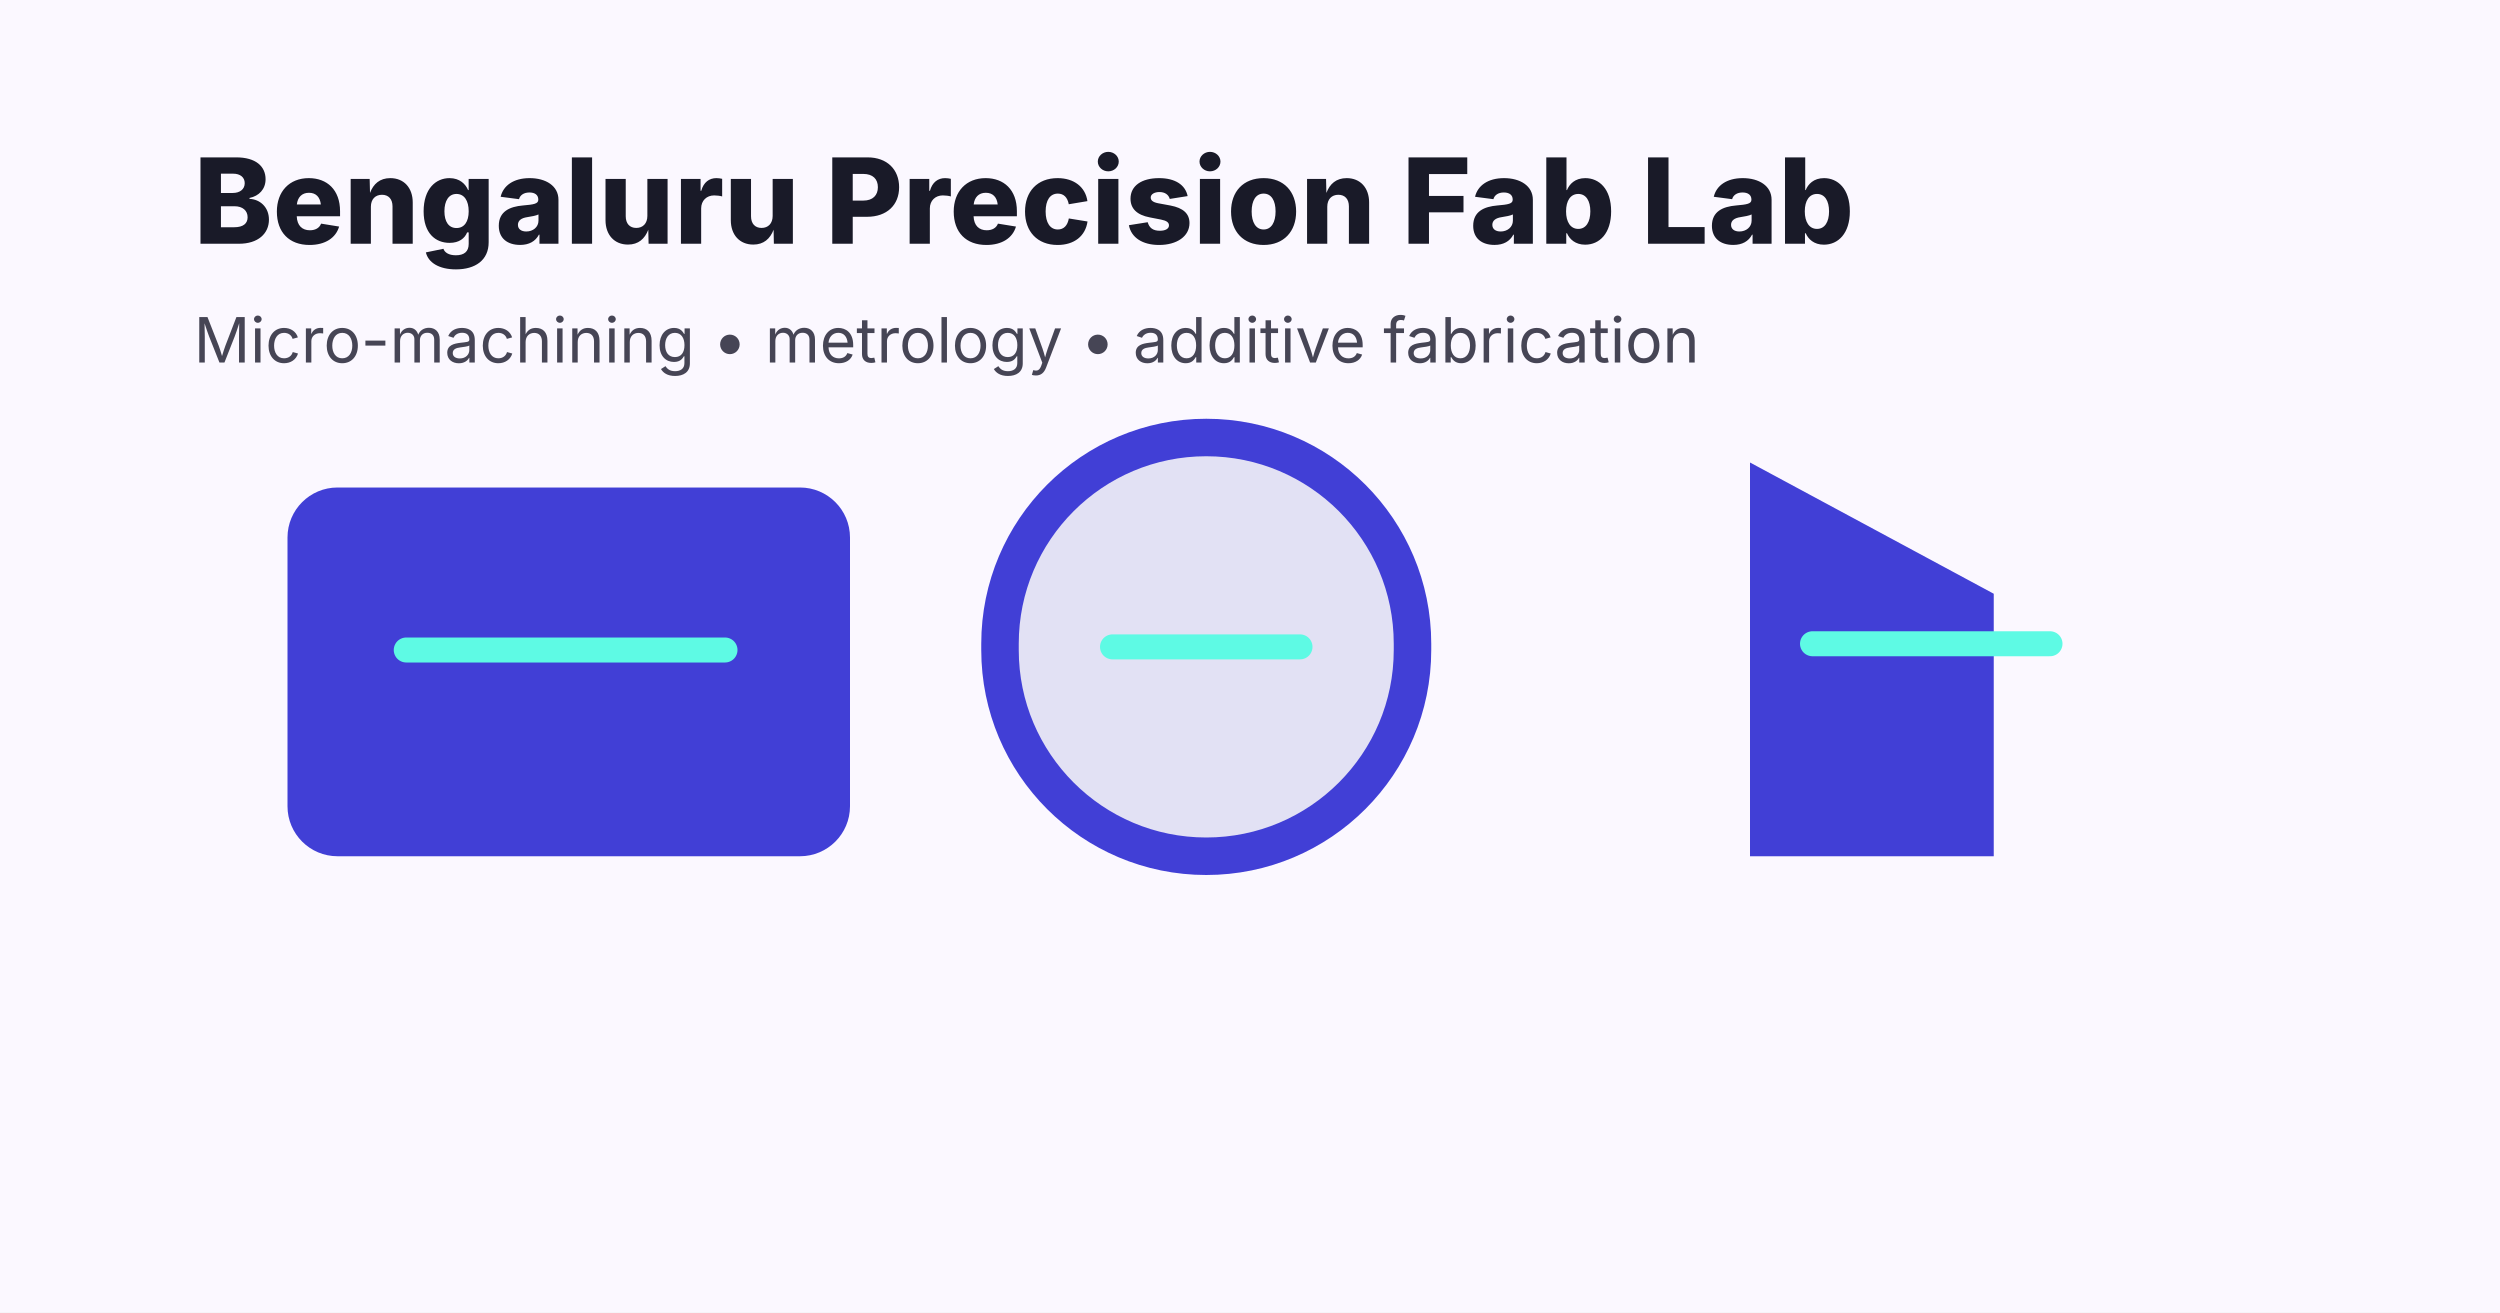
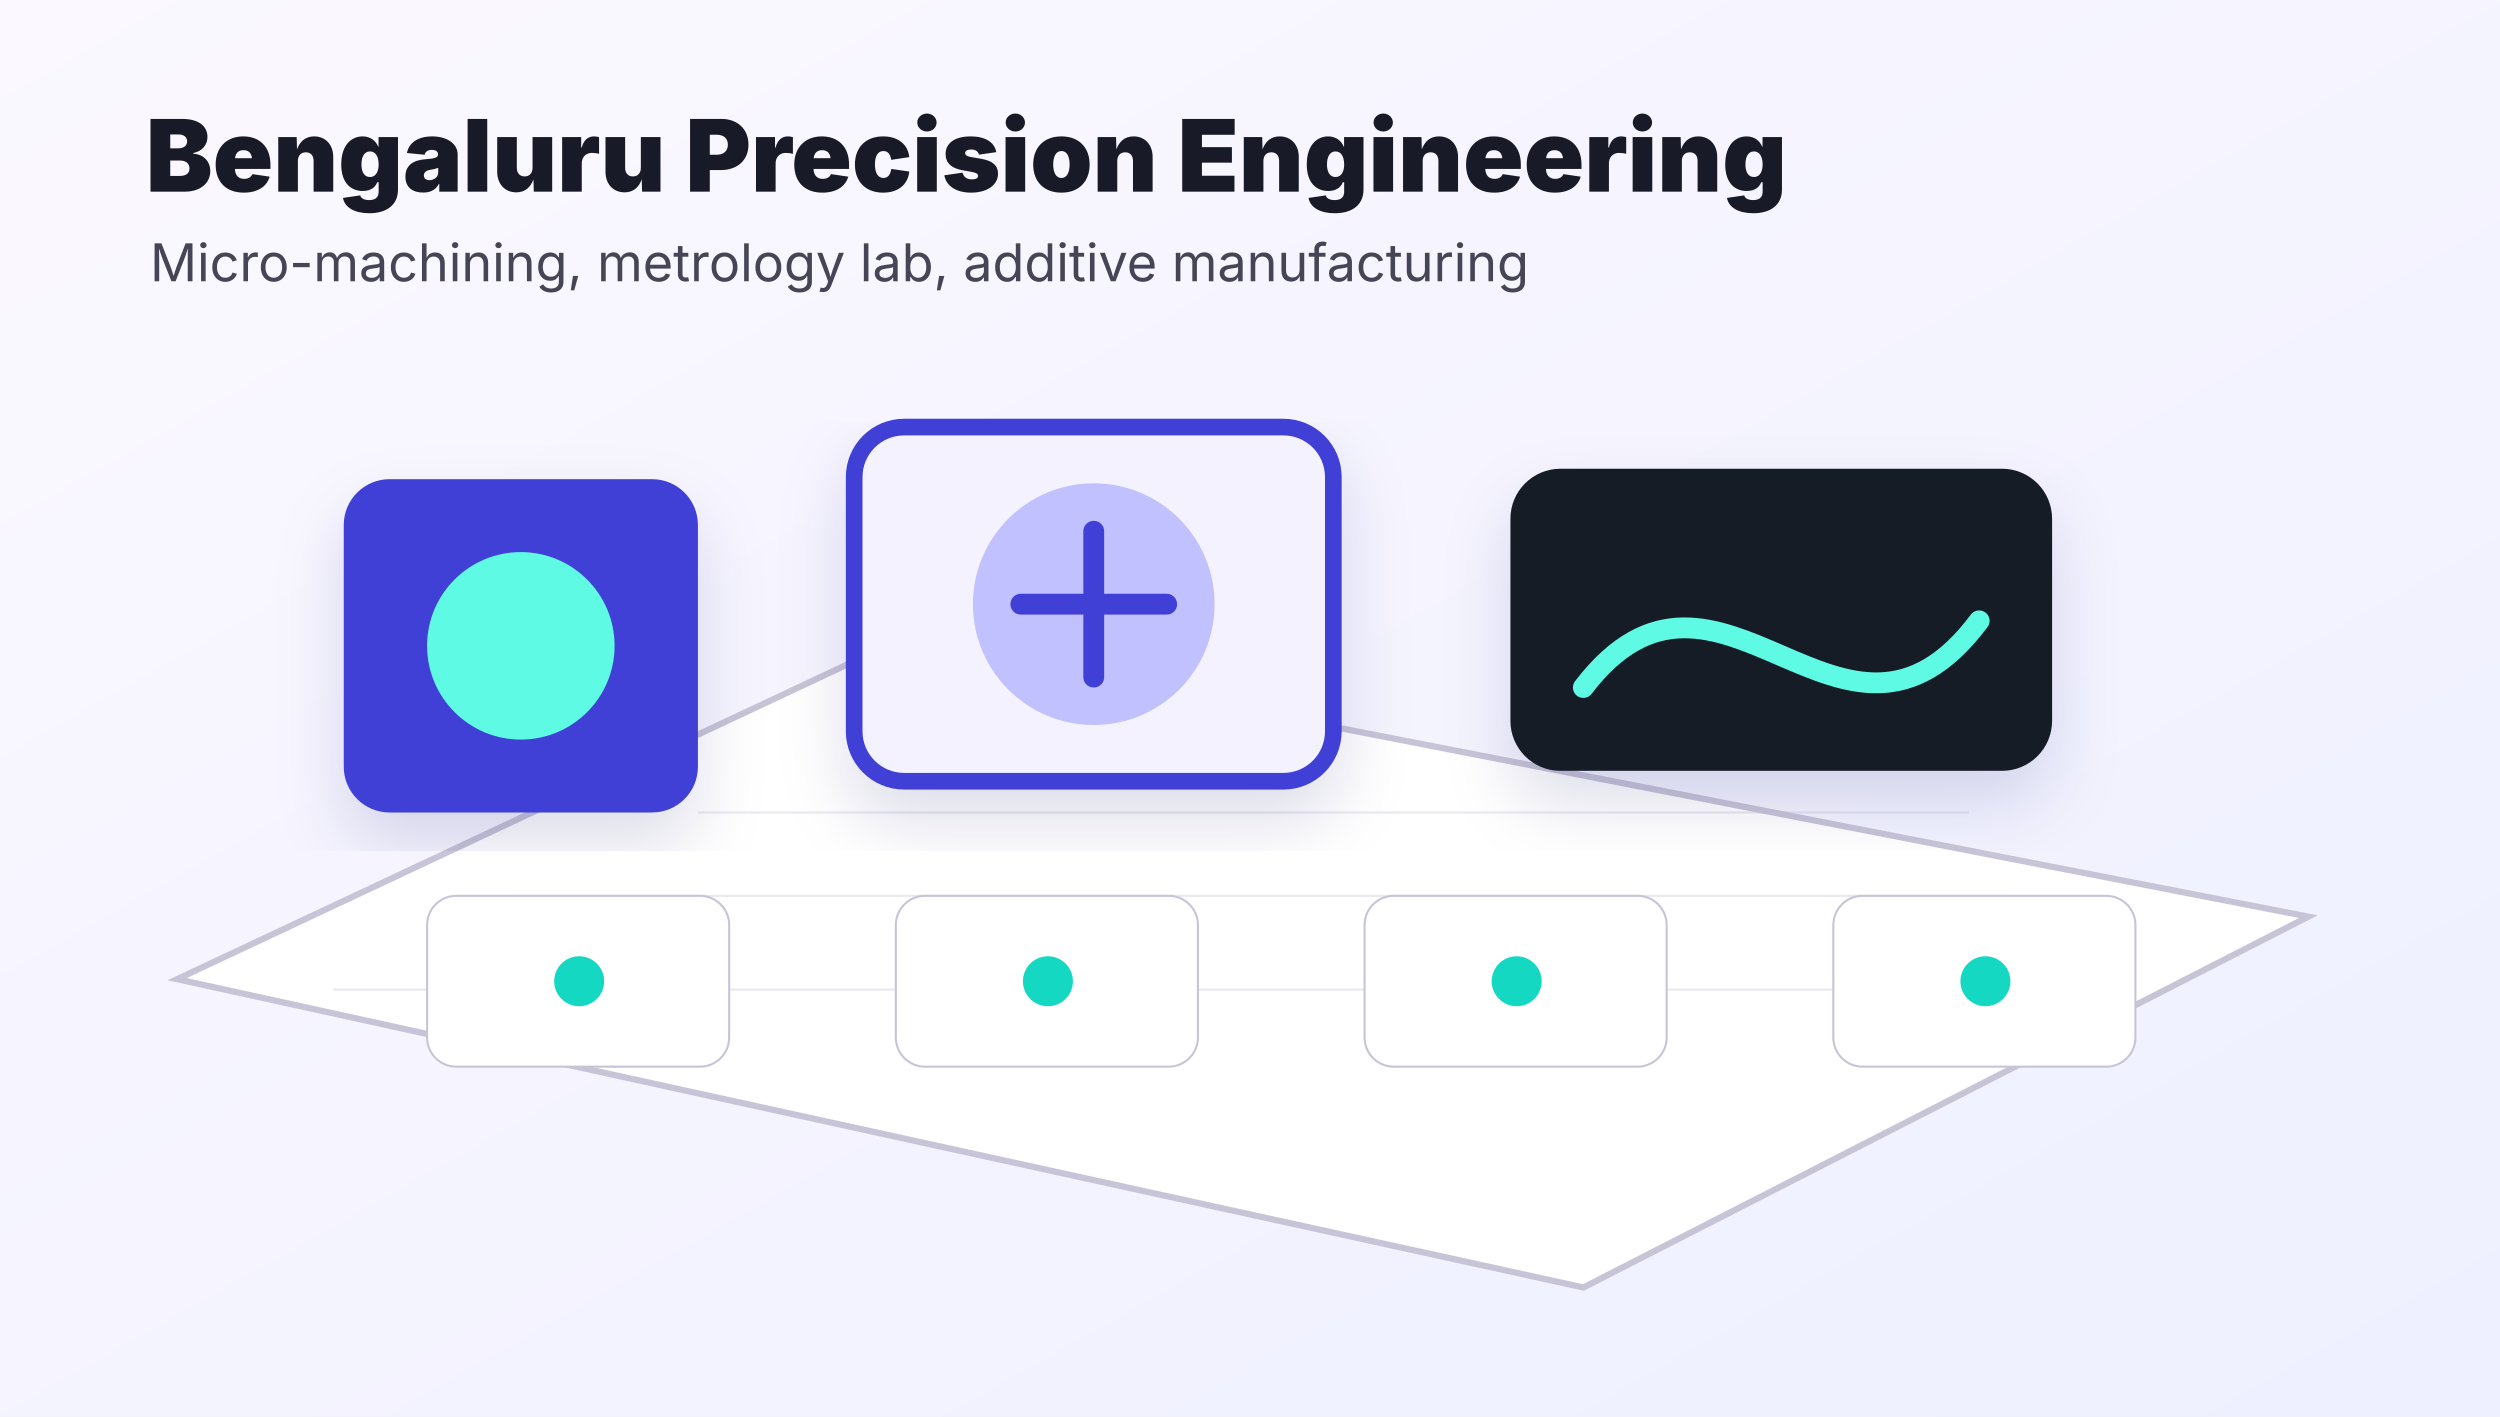
- <svg xmlns="http://www.w3.org/2000/svg" viewBox="0 0 800 420">
-   <rect width="800" height="420" fill="#fbf8ff" />
-   <rect x="92" y="156" width="180" height="118" rx="16" fill="#413fd6" />
-   <rect x="320" y="140" width="132" height="134" rx="66" fill="#e2e1f4" stroke="#413fd6" stroke-width="12" />
-   <path d="M560 274V148l78 42v84z" fill="#413fd6" />
-   <g stroke="#5efae4" stroke-width="8" stroke-linecap="round">
-     <path d="M130 208h102M356 207h60M580 206h76" />
+ <svg xmlns="http://www.w3.org/2000/svg" viewBox="0 0 1200 680">
+   <defs>
+     <linearGradient id="bg" x1="0" x2="1" y1="0" y2="1">
+       <stop stop-color="#fbf8ff" />
+       <stop offset="1" stop-color="#eef0ff" />
+     </linearGradient>
+     <filter id="shadow">
+       <feDropShadow dx="0" dy="16" stdDeviation="16" flood-color="#09006b" flood-opacity=".13" />
+     </filter>
+   </defs>
+   <rect width="1200" height="680" fill="url(#bg)" />
+   <path d="M85 470 430 308 1108 440 760 618z" fill="#fff" stroke="#c7c4d7" stroke-width="3" />
+   <g opacity=".4" stroke="#c7c4d7">
+     <path d="M160 475h780" />
+     <path d="M245 430h720" />
+     <path d="M335 390h610" />
  </g>
-   <text x="62" y="78" font-family="Inter,Arial" font-size="38" font-weight="800" fill="#191a28">Bengaluru Precision Fab Lab</text>
-   <text x="62" y="116" font-family="Inter,Arial" font-size="20" fill="#464555">Micro-machining • metrology • additive fabrication</text>
+   <g filter="url(#shadow)">
+     <rect x="165" y="230" width="170" height="160" rx="22" fill="#413fd6" />
+     <rect x="205" y="265" width="90" height="90" rx="45" fill="#5efae4" />
+     <rect x="410" y="205" width="230" height="170" rx="24" fill="#f4f2ff" stroke="#413fd6" stroke-width="8" />
+     <circle cx="525" cy="290" r="58" fill="#c1c1ff" />
+     <path d="M490 290h70M525 255v70" stroke="#413fd6" stroke-width="10" stroke-linecap="round" />
+     <rect x="725" y="225" width="260" height="145" rx="24" fill="#191a28" />
+     <path d="M760 330c65-85 125 55 190-32" fill="none" stroke="#5efae4" stroke-width="10" stroke-linecap="round" />
+   </g>
+   <g fill="#ffffff" stroke="#c7c4d7">
+     <rect x="205" y="430" width="145" height="82" rx="14" />
+     <rect x="430" y="430" width="145" height="82" rx="14" />
+     <rect x="655" y="430" width="145" height="82" rx="14" />
+     <rect x="880" y="430" width="145" height="82" rx="14" />
+   </g>
+   <g fill="#15d8c3">
+     <circle cx="278" cy="471" r="12" />
+     <circle cx="503" cy="471" r="12" />
+     <circle cx="728" cy="471" r="12" />
+     <circle cx="953" cy="471" r="12" />
+   </g>
+   <text x="70" y="92" font-family="Inter,Arial" font-size="48" font-weight="900" fill="#191a28">Bengaluru Precision Engineering</text>
+   <text x="72" y="135" font-family="Inter,Arial" font-size="25" fill="#464555">Micro-machining, metrology lab, additive manufacturing</text>
</svg>
